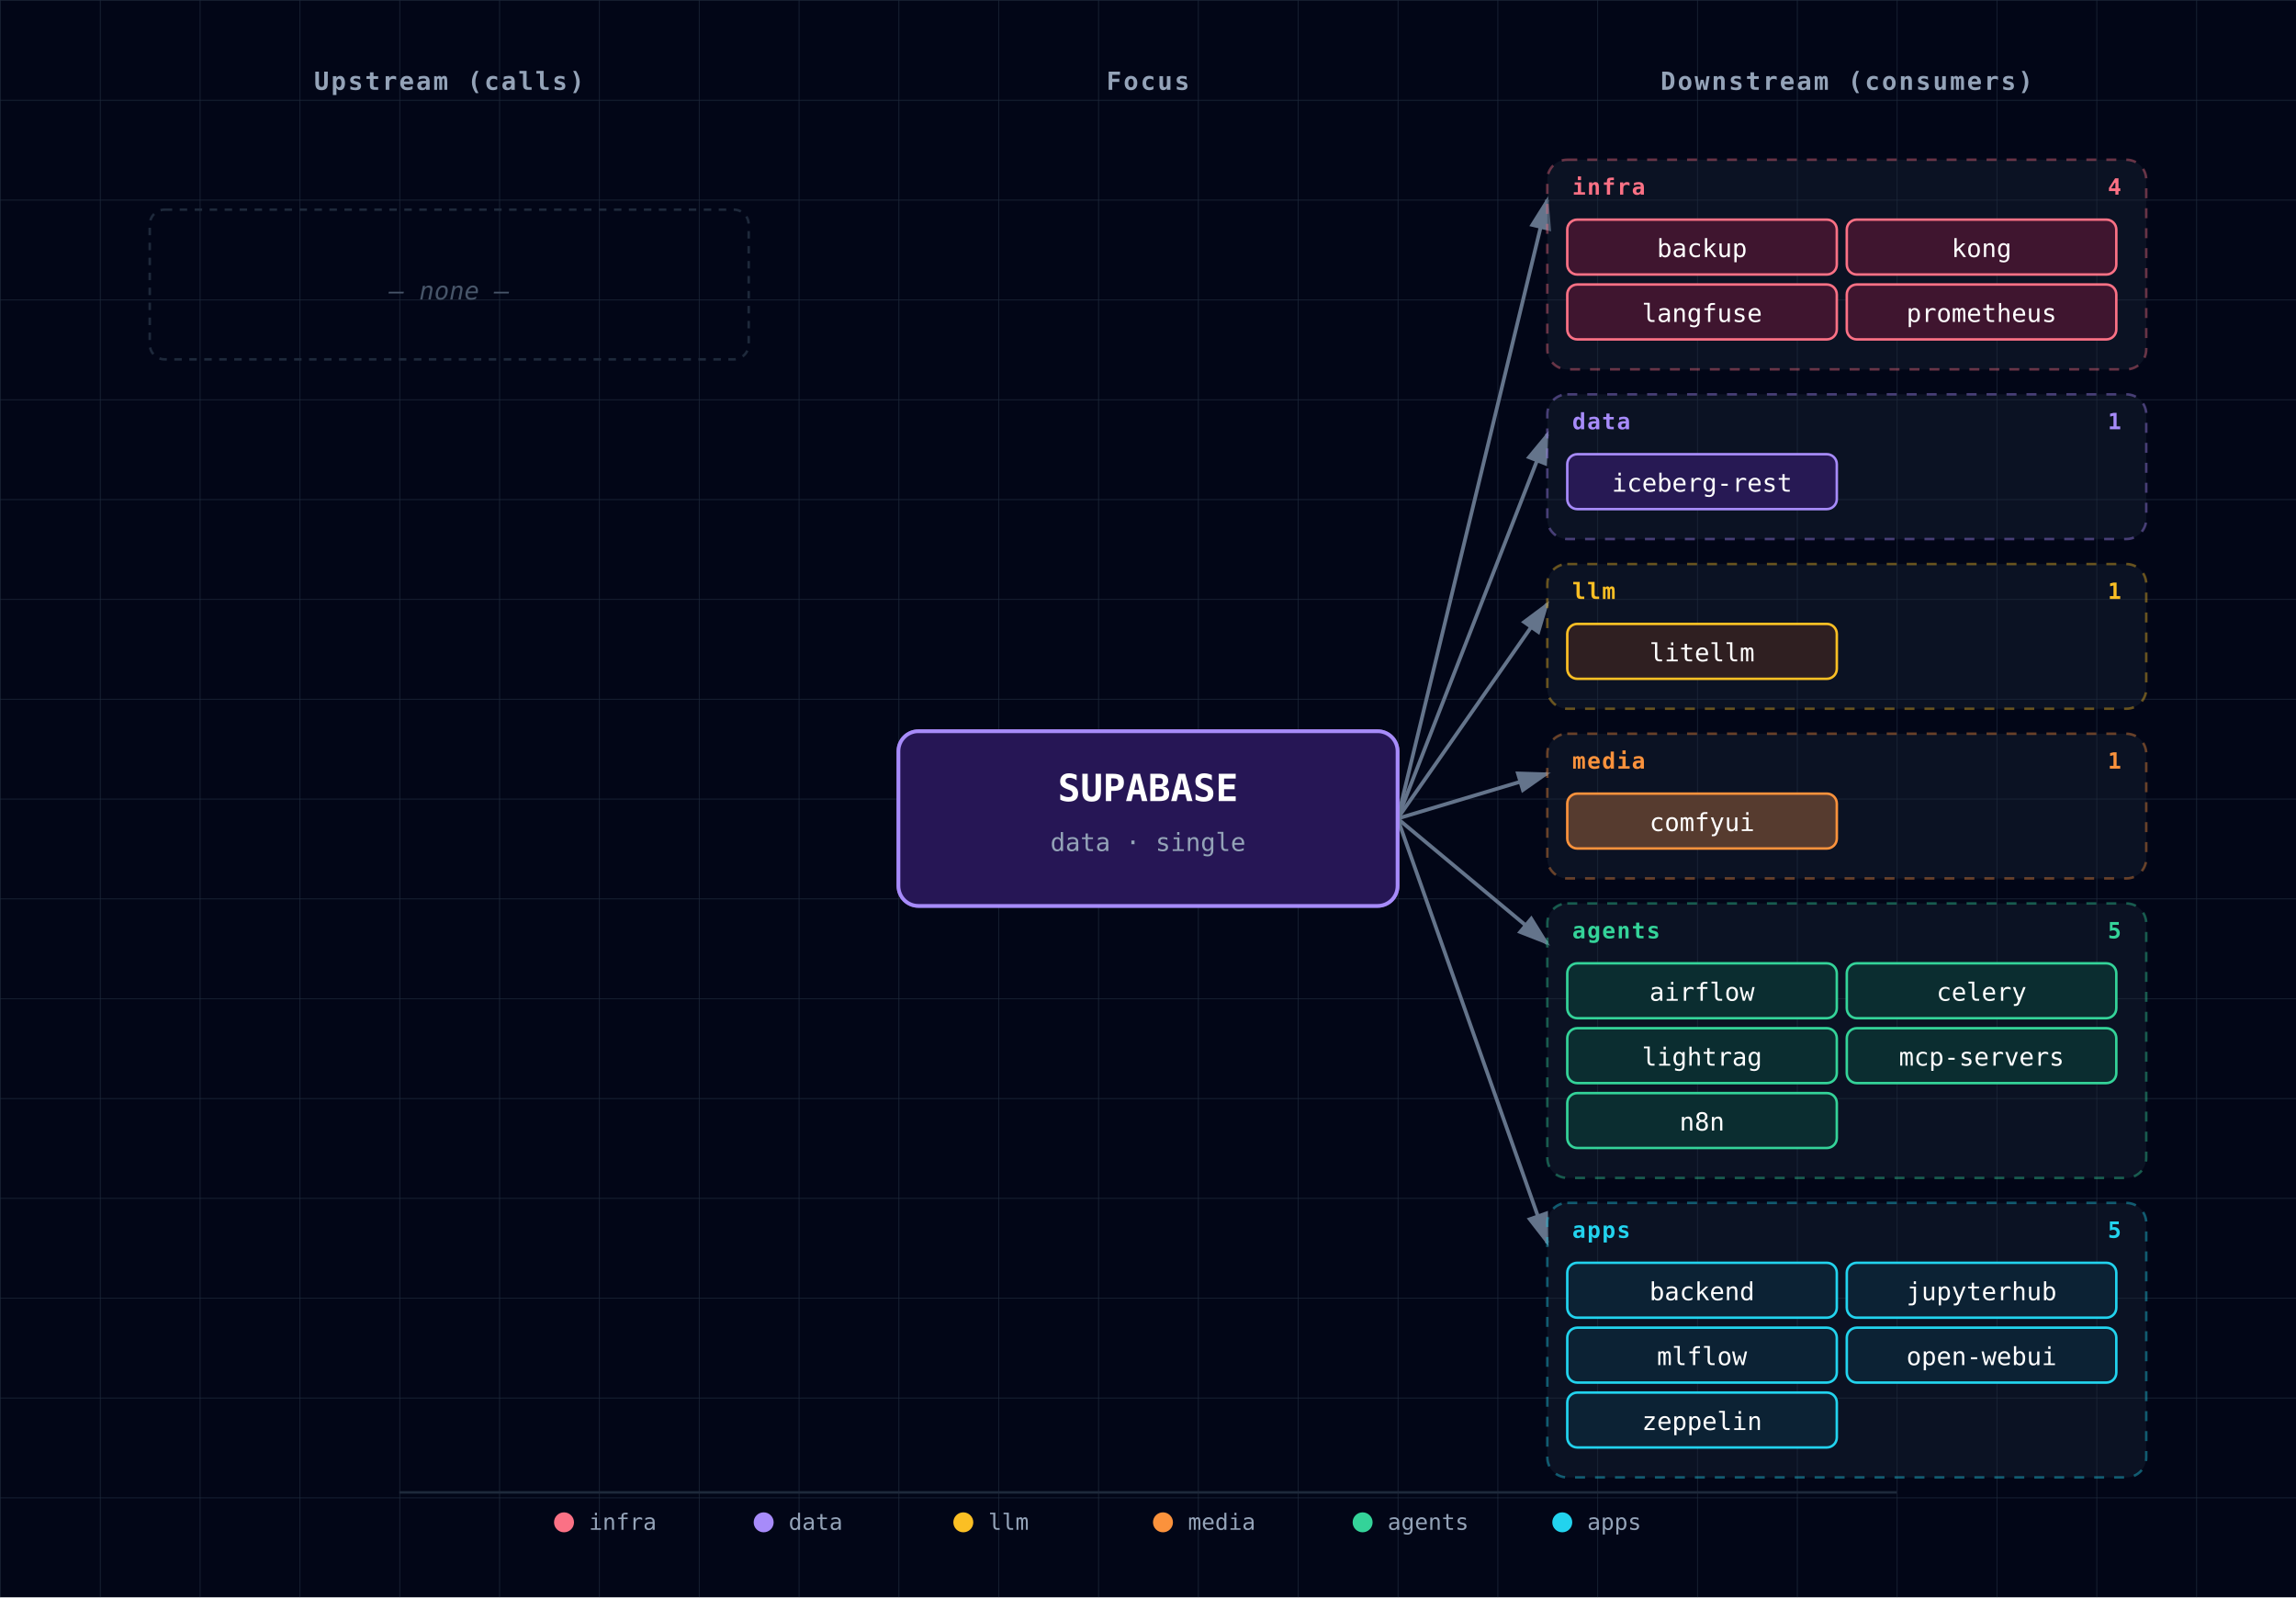
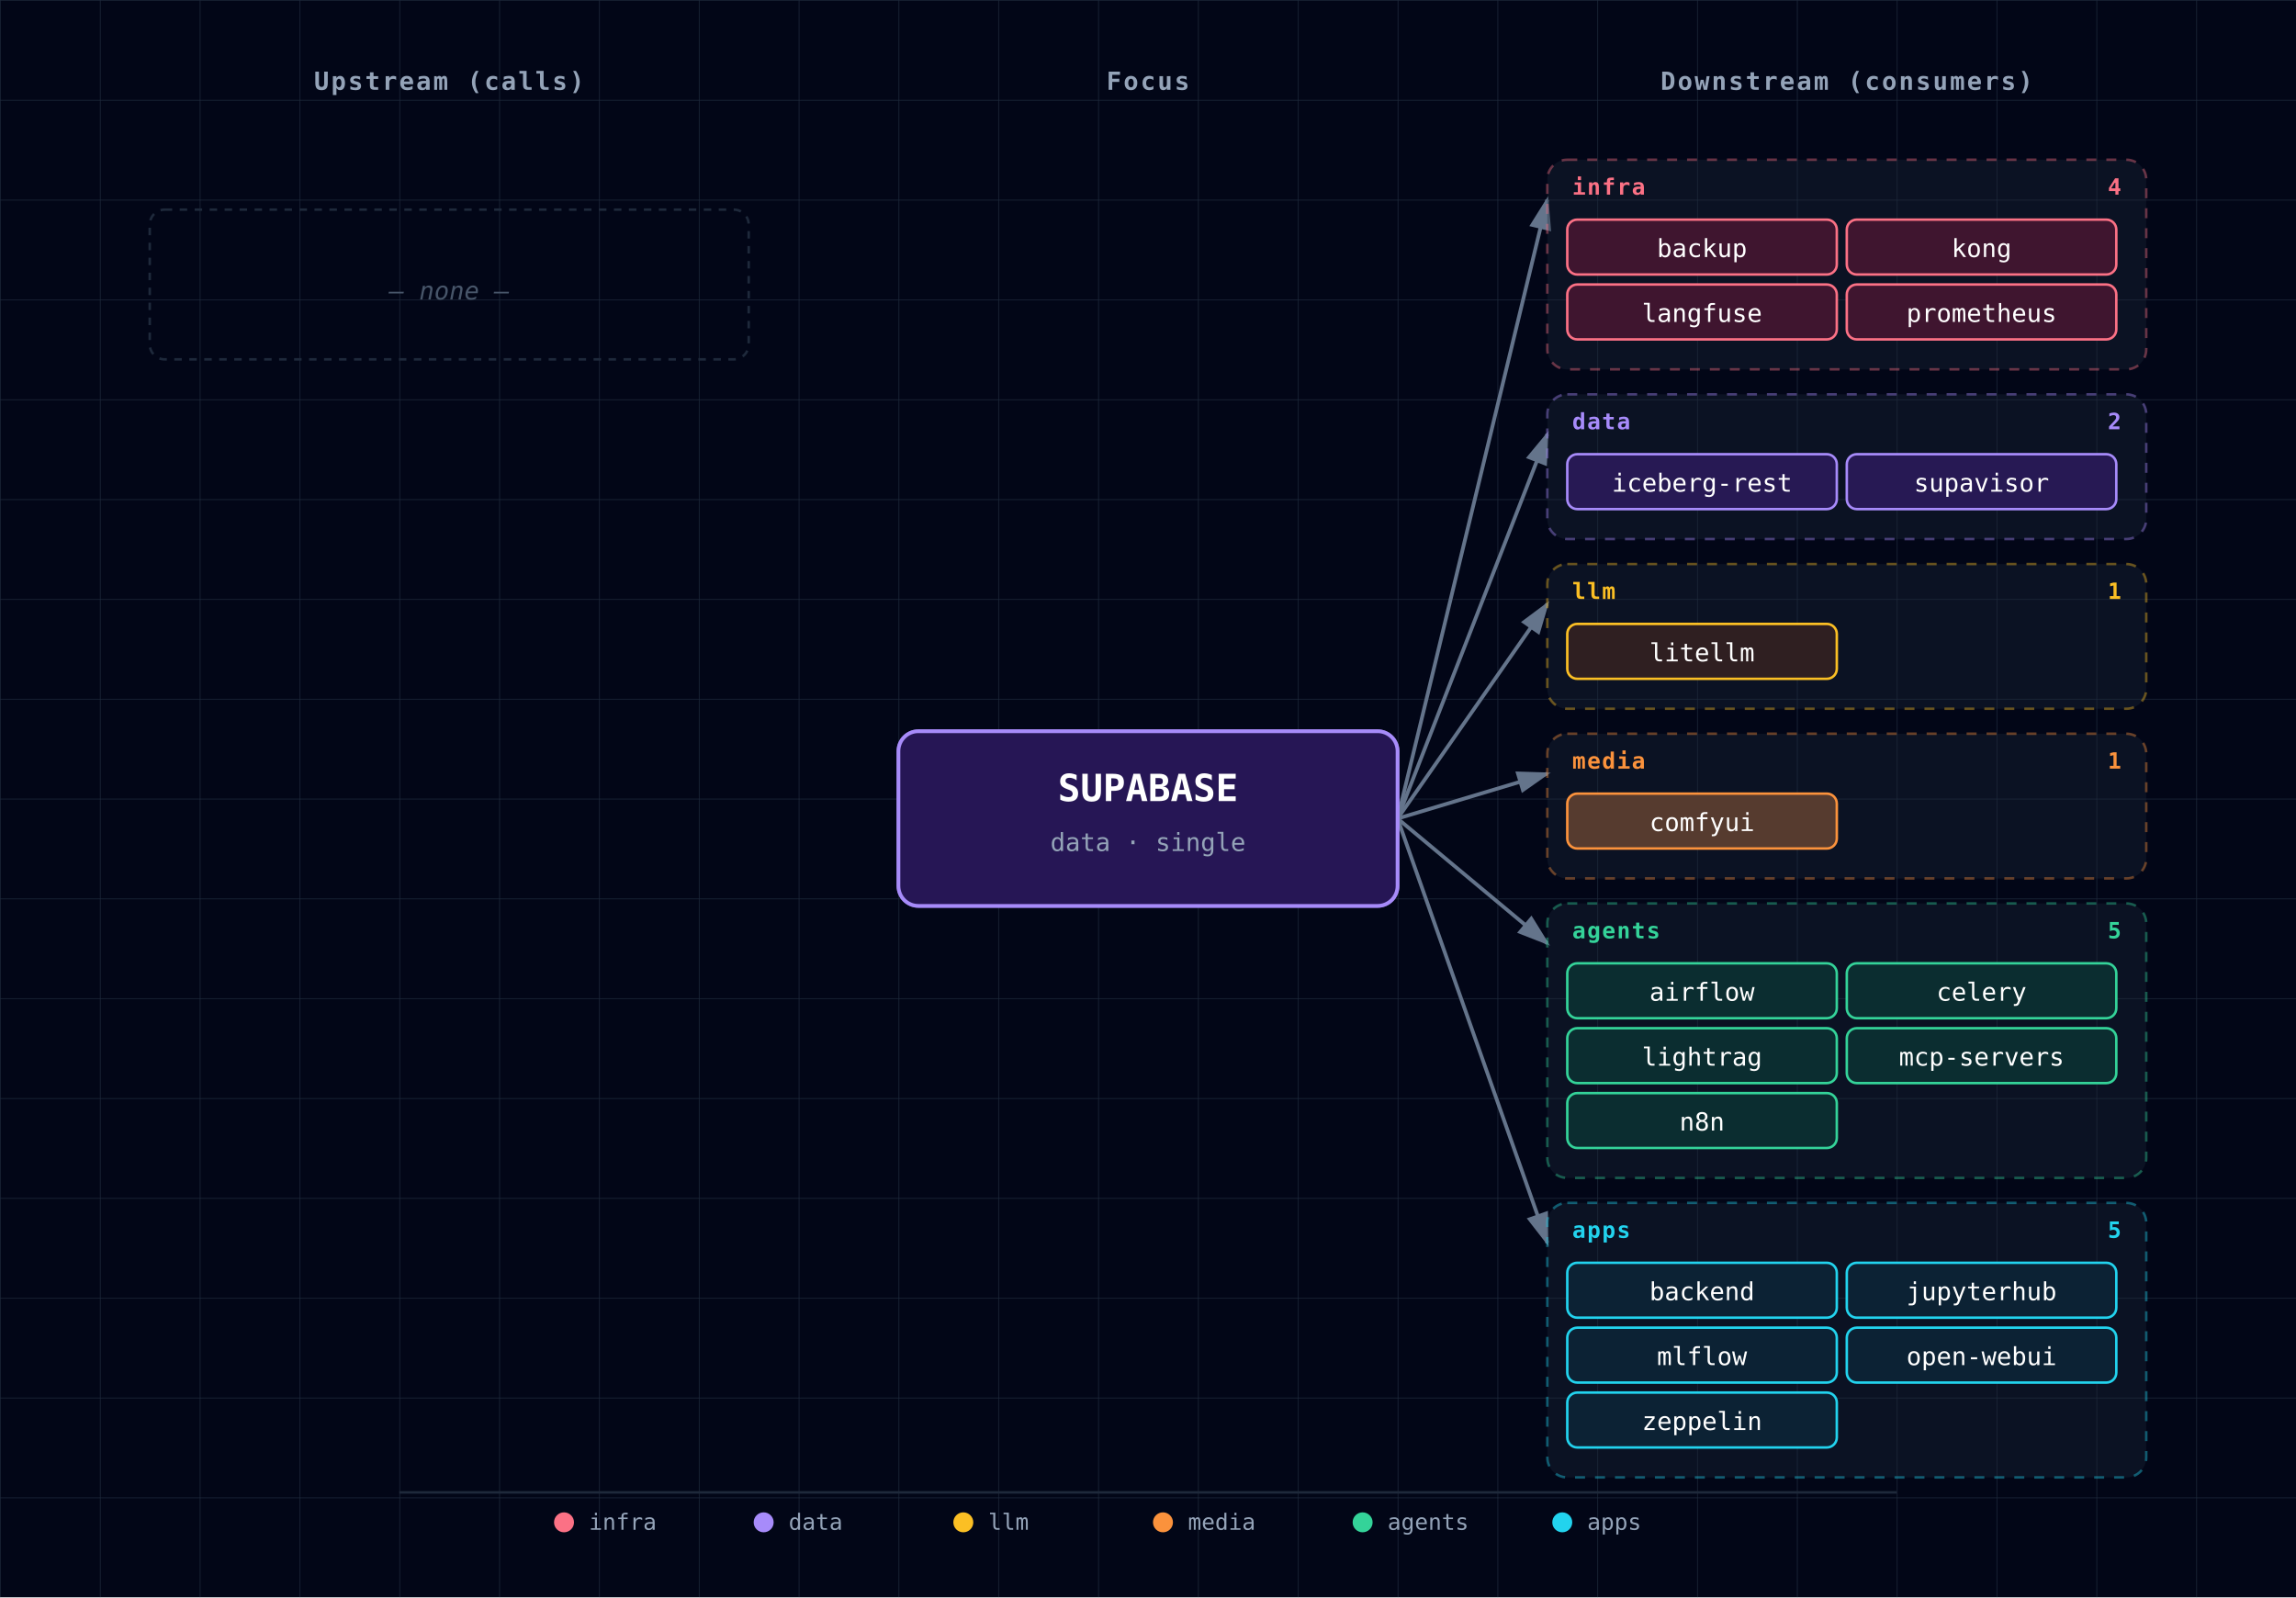
<svg xmlns="http://www.w3.org/2000/svg" viewBox="0 0 920 640" font-family="'JetBrains Mono', 'Fira Code', Menlo, Consolas, monospace">
  <defs>
    <pattern id="grid" width="40" height="40" patternUnits="userSpaceOnUse">
      <path d="M 40 0 L 0 0 0 40" fill="none" stroke="#1e293b" stroke-width="0.5" />
    </pattern>
    <marker id="arrowhead" markerWidth="9" markerHeight="6" refX="8" refY="3" orient="auto">
      <polygon points="0 0, 9 3, 0 6" fill="#64748b" />
    </marker>
    <filter id="focus-glow" x="-50%" y="-50%" width="200%" height="200%">
      <feGaussianBlur in="SourceAlpha" stdDeviation="6" />
      <feFlood flood-color="#a78bfa" flood-opacity="0.6" />
      <feComposite in2="SourceAlpha" operator="in" />
      <feMerge>
        <feMergeNode />
        <feMergeNode in="SourceGraphic" />
      </feMerge>
    </filter>
  </defs>
  <rect width="920" height="640" fill="#020617" />
  <rect width="920" height="640" fill="url(#grid)" />
  <text x="180" y="36" fill="#94a3b8" font-size="10" font-weight="600" text-anchor="middle" letter-spacing="0.08em">Upstream (calls)</text>
  <text x="460" y="36" fill="#94a3b8" font-size="10" font-weight="600" text-anchor="middle" letter-spacing="0.08em">Focus</text>
  <text x="740" y="36" fill="#94a3b8" font-size="10" font-weight="600" text-anchor="middle" letter-spacing="0.08em">Downstream (consumers)</text>
  <line x1="560" y1="328" x2="620" y2="80" stroke="#64748b" stroke-width="1.5" marker-end="url(#arrowhead)" />
  <line x1="560" y1="328" x2="620" y2="174" stroke="#64748b" stroke-width="1.5" marker-end="url(#arrowhead)" />
  <line x1="560" y1="328" x2="620" y2="242" stroke="#64748b" stroke-width="1.5" marker-end="url(#arrowhead)" />
  <line x1="560" y1="328" x2="620" y2="310" stroke="#64748b" stroke-width="1.5" marker-end="url(#arrowhead)" />
  <line x1="560" y1="328" x2="620" y2="378" stroke="#64748b" stroke-width="1.5" marker-end="url(#arrowhead)" />
  <line x1="560" y1="328" x2="620" y2="498" stroke="#64748b" stroke-width="1.5" marker-end="url(#arrowhead)" />
  <g>
    <rect x="60" y="84" width="240" height="60" rx="6" fill="none" stroke="#1e293b" stroke-width="1" stroke-dasharray="3,3" />
    <text x="180" y="120" fill="#475569" font-size="10" font-style="italic" text-anchor="middle">— none —</text>
  </g>
  <g>
    <g class="cluster">
      <rect x="620" y="64" width="240" height="84" rx="8" fill="rgba(30,41,59,0.35)" stroke="#fb7185" stroke-width="1" stroke-dasharray="4,4" stroke-opacity="0.4" />
      <text x="630" y="78" fill="#fb7185" font-size="9" font-weight="700" text-anchor="start" style="letter-spacing:0.06em;text-transform:uppercase;">infra</text>
      <text x="850" y="78" fill="#fb7185" font-size="9" font-weight="600" text-anchor="end">4</text>
    </g>
    <g>
      <rect x="628" y="88" width="108" height="22" rx="4" fill="#0f172a" />
      <rect x="628" y="88" width="108" height="22" rx="4" fill="rgba(136, 19, 55, 0.4)" stroke="#fb7185" stroke-width="1" />
      <text x="682" y="103" fill="white" font-size="10" text-anchor="middle">backup</text>
    </g>
    <g>
      <rect x="740" y="88" width="108" height="22" rx="4" fill="#0f172a" />
      <rect x="740" y="88" width="108" height="22" rx="4" fill="rgba(136, 19, 55, 0.4)" stroke="#fb7185" stroke-width="1" />
      <text x="794" y="103" fill="white" font-size="10" text-anchor="middle">kong</text>
    </g>
    <g>
      <rect x="628" y="114" width="108" height="22" rx="4" fill="#0f172a" />
      <rect x="628" y="114" width="108" height="22" rx="4" fill="rgba(136, 19, 55, 0.4)" stroke="#fb7185" stroke-width="1" />
      <text x="682" y="129" fill="white" font-size="10" text-anchor="middle">langfuse</text>
    </g>
    <g>
      <rect x="740" y="114" width="108" height="22" rx="4" fill="#0f172a" />
      <rect x="740" y="114" width="108" height="22" rx="4" fill="rgba(136, 19, 55, 0.4)" stroke="#fb7185" stroke-width="1" />
      <text x="794" y="129" fill="white" font-size="10" text-anchor="middle">prometheus</text>
    </g>
    <g class="cluster">
      <rect x="620" y="158" width="240" height="58" rx="8" fill="rgba(30,41,59,0.35)" stroke="#a78bfa" stroke-width="1" stroke-dasharray="4,4" stroke-opacity="0.4" />
      <text x="630" y="172" fill="#a78bfa" font-size="9" font-weight="700" text-anchor="start" style="letter-spacing:0.06em;text-transform:uppercase;">data</text>
-       <text x="850" y="172" fill="#a78bfa" font-size="9" font-weight="600" text-anchor="end">1</text>
+       <text x="850" y="172" fill="#a78bfa" font-size="9" font-weight="600" text-anchor="end">2</text>
    </g>
    <g>
      <rect x="628" y="182" width="108" height="22" rx="4" fill="#0f172a" />
      <rect x="628" y="182" width="108" height="22" rx="4" fill="rgba(76, 29, 149, 0.4)" stroke="#a78bfa" stroke-width="1" />
      <text x="682" y="197" fill="white" font-size="10" text-anchor="middle">iceberg-rest</text>
+     </g>
+     <g>
+       <rect x="740" y="182" width="108" height="22" rx="4" fill="#0f172a" />
+       <rect x="740" y="182" width="108" height="22" rx="4" fill="rgba(76, 29, 149, 0.4)" stroke="#a78bfa" stroke-width="1" />
+       <text x="794" y="197" fill="white" font-size="10" text-anchor="middle">supavisor</text>
    </g>
    <g class="cluster">
      <rect x="620" y="226" width="240" height="58" rx="8" fill="rgba(30,41,59,0.35)" stroke="#fbbf24" stroke-width="1" stroke-dasharray="4,4" stroke-opacity="0.4" />
      <text x="630" y="240" fill="#fbbf24" font-size="9" font-weight="700" text-anchor="start" style="letter-spacing:0.06em;text-transform:uppercase;">llm</text>
      <text x="850" y="240" fill="#fbbf24" font-size="9" font-weight="600" text-anchor="end">1</text>
    </g>
    <g>
      <rect x="628" y="250" width="108" height="22" rx="4" fill="#0f172a" />
      <rect x="628" y="250" width="108" height="22" rx="4" fill="rgba(120, 53, 15, 0.3)" stroke="#fbbf24" stroke-width="1" />
      <text x="682" y="265" fill="white" font-size="10" text-anchor="middle">litellm</text>
    </g>
    <g class="cluster">
      <rect x="620" y="294" width="240" height="58" rx="8" fill="rgba(30,41,59,0.35)" stroke="#fb923c" stroke-width="1" stroke-dasharray="4,4" stroke-opacity="0.4" />
      <text x="630" y="308" fill="#fb923c" font-size="9" font-weight="700" text-anchor="start" style="letter-spacing:0.06em;text-transform:uppercase;">media</text>
      <text x="850" y="308" fill="#fb923c" font-size="9" font-weight="600" text-anchor="end">1</text>
    </g>
    <g>
      <rect x="628" y="318" width="108" height="22" rx="4" fill="#0f172a" />
      <rect x="628" y="318" width="108" height="22" rx="4" fill="rgba(251, 146, 60, 0.3)" stroke="#fb923c" stroke-width="1" />
      <text x="682" y="333" fill="white" font-size="10" text-anchor="middle">comfyui</text>
    </g>
    <g class="cluster">
      <rect x="620" y="362" width="240" height="110" rx="8" fill="rgba(30,41,59,0.35)" stroke="#34d399" stroke-width="1" stroke-dasharray="4,4" stroke-opacity="0.4" />
      <text x="630" y="376" fill="#34d399" font-size="9" font-weight="700" text-anchor="start" style="letter-spacing:0.06em;text-transform:uppercase;">agents</text>
      <text x="850" y="376" fill="#34d399" font-size="9" font-weight="600" text-anchor="end">5</text>
    </g>
    <g>
      <rect x="628" y="386" width="108" height="22" rx="4" fill="#0f172a" />
      <rect x="628" y="386" width="108" height="22" rx="4" fill="rgba(6, 78, 59, 0.4)" stroke="#34d399" stroke-width="1" />
      <text x="682" y="401" fill="white" font-size="10" text-anchor="middle">airflow</text>
    </g>
    <g>
      <rect x="740" y="386" width="108" height="22" rx="4" fill="#0f172a" />
      <rect x="740" y="386" width="108" height="22" rx="4" fill="rgba(6, 78, 59, 0.4)" stroke="#34d399" stroke-width="1" />
      <text x="794" y="401" fill="white" font-size="10" text-anchor="middle">celery</text>
    </g>
    <g>
      <rect x="628" y="412" width="108" height="22" rx="4" fill="#0f172a" />
      <rect x="628" y="412" width="108" height="22" rx="4" fill="rgba(6, 78, 59, 0.4)" stroke="#34d399" stroke-width="1" />
      <text x="682" y="427" fill="white" font-size="10" text-anchor="middle">lightrag</text>
    </g>
    <g>
      <rect x="740" y="412" width="108" height="22" rx="4" fill="#0f172a" />
      <rect x="740" y="412" width="108" height="22" rx="4" fill="rgba(6, 78, 59, 0.4)" stroke="#34d399" stroke-width="1" />
      <text x="794" y="427" fill="white" font-size="10" text-anchor="middle">mcp-servers</text>
    </g>
    <g>
      <rect x="628" y="438" width="108" height="22" rx="4" fill="#0f172a" />
      <rect x="628" y="438" width="108" height="22" rx="4" fill="rgba(6, 78, 59, 0.4)" stroke="#34d399" stroke-width="1" />
      <text x="682" y="453" fill="white" font-size="10" text-anchor="middle">n8n</text>
    </g>
    <g class="cluster">
      <rect x="620" y="482" width="240" height="110" rx="8" fill="rgba(30,41,59,0.35)" stroke="#22d3ee" stroke-width="1" stroke-dasharray="4,4" stroke-opacity="0.4" />
      <text x="630" y="496" fill="#22d3ee" font-size="9" font-weight="700" text-anchor="start" style="letter-spacing:0.06em;text-transform:uppercase;">apps</text>
      <text x="850" y="496" fill="#22d3ee" font-size="9" font-weight="600" text-anchor="end">5</text>
    </g>
    <g>
      <rect x="628" y="506" width="108" height="22" rx="4" fill="#0f172a" />
      <rect x="628" y="506" width="108" height="22" rx="4" fill="rgba(8, 51, 68, 0.4)" stroke="#22d3ee" stroke-width="1" />
      <text x="682" y="521" fill="white" font-size="10" text-anchor="middle">backend</text>
    </g>
    <g>
      <rect x="740" y="506" width="108" height="22" rx="4" fill="#0f172a" />
      <rect x="740" y="506" width="108" height="22" rx="4" fill="rgba(8, 51, 68, 0.4)" stroke="#22d3ee" stroke-width="1" />
      <text x="794" y="521" fill="white" font-size="10" text-anchor="middle">jupyterhub</text>
    </g>
    <g>
      <rect x="628" y="532" width="108" height="22" rx="4" fill="#0f172a" />
      <rect x="628" y="532" width="108" height="22" rx="4" fill="rgba(8, 51, 68, 0.4)" stroke="#22d3ee" stroke-width="1" />
      <text x="682" y="547" fill="white" font-size="10" text-anchor="middle">mlflow</text>
    </g>
    <g>
      <rect x="740" y="532" width="108" height="22" rx="4" fill="#0f172a" />
      <rect x="740" y="532" width="108" height="22" rx="4" fill="rgba(8, 51, 68, 0.4)" stroke="#22d3ee" stroke-width="1" />
      <text x="794" y="547" fill="white" font-size="10" text-anchor="middle">open-webui</text>
    </g>
    <g>
      <rect x="628" y="558" width="108" height="22" rx="4" fill="#0f172a" />
      <rect x="628" y="558" width="108" height="22" rx="4" fill="rgba(8, 51, 68, 0.4)" stroke="#22d3ee" stroke-width="1" />
      <text x="682" y="573" fill="white" font-size="10" text-anchor="middle">zeppelin</text>
    </g>
  </g>
  <g class="focus" filter="url(#focus-glow)">
    <rect x="360" y="293" width="200" height="70" rx="8" fill="#0f172a" />
    <rect x="360" y="293" width="200" height="70" rx="8" fill="rgba(76, 29, 149, 0.4)" stroke="#a78bfa" stroke-width="1.5" />
    <text x="460" y="321" fill="white" font-size="15" font-weight="700" text-anchor="middle">SUPABASE</text>
    <text x="460" y="341" fill="#94a3b8" font-size="10" text-anchor="middle">data · single</text>
  </g>
  <g class="legend">
    <line x1="160" y1="598" x2="760" y2="598" stroke="#1e293b" stroke-width="1" />
    <circle cx="226" cy="610" r="4" fill="#fb7185" />
    <text x="236" y="613" fill="#94a3b8" font-size="9" font-weight="400" text-anchor="start">infra</text>
    <circle cx="306" cy="610" r="4" fill="#a78bfa" />
    <text x="316" y="613" fill="#94a3b8" font-size="9" font-weight="400" text-anchor="start">data</text>
    <circle cx="386" cy="610" r="4" fill="#fbbf24" />
    <text x="396" y="613" fill="#94a3b8" font-size="9" font-weight="400" text-anchor="start">llm</text>
    <circle cx="466" cy="610" r="4" fill="#fb923c" />
    <text x="476" y="613" fill="#94a3b8" font-size="9" font-weight="400" text-anchor="start">media</text>
    <circle cx="546" cy="610" r="4" fill="#34d399" />
    <text x="556" y="613" fill="#94a3b8" font-size="9" font-weight="400" text-anchor="start">agents</text>
    <circle cx="626" cy="610" r="4" fill="#22d3ee" />
    <text x="636" y="613" fill="#94a3b8" font-size="9" font-weight="400" text-anchor="start">apps</text>
  </g>
</svg>
